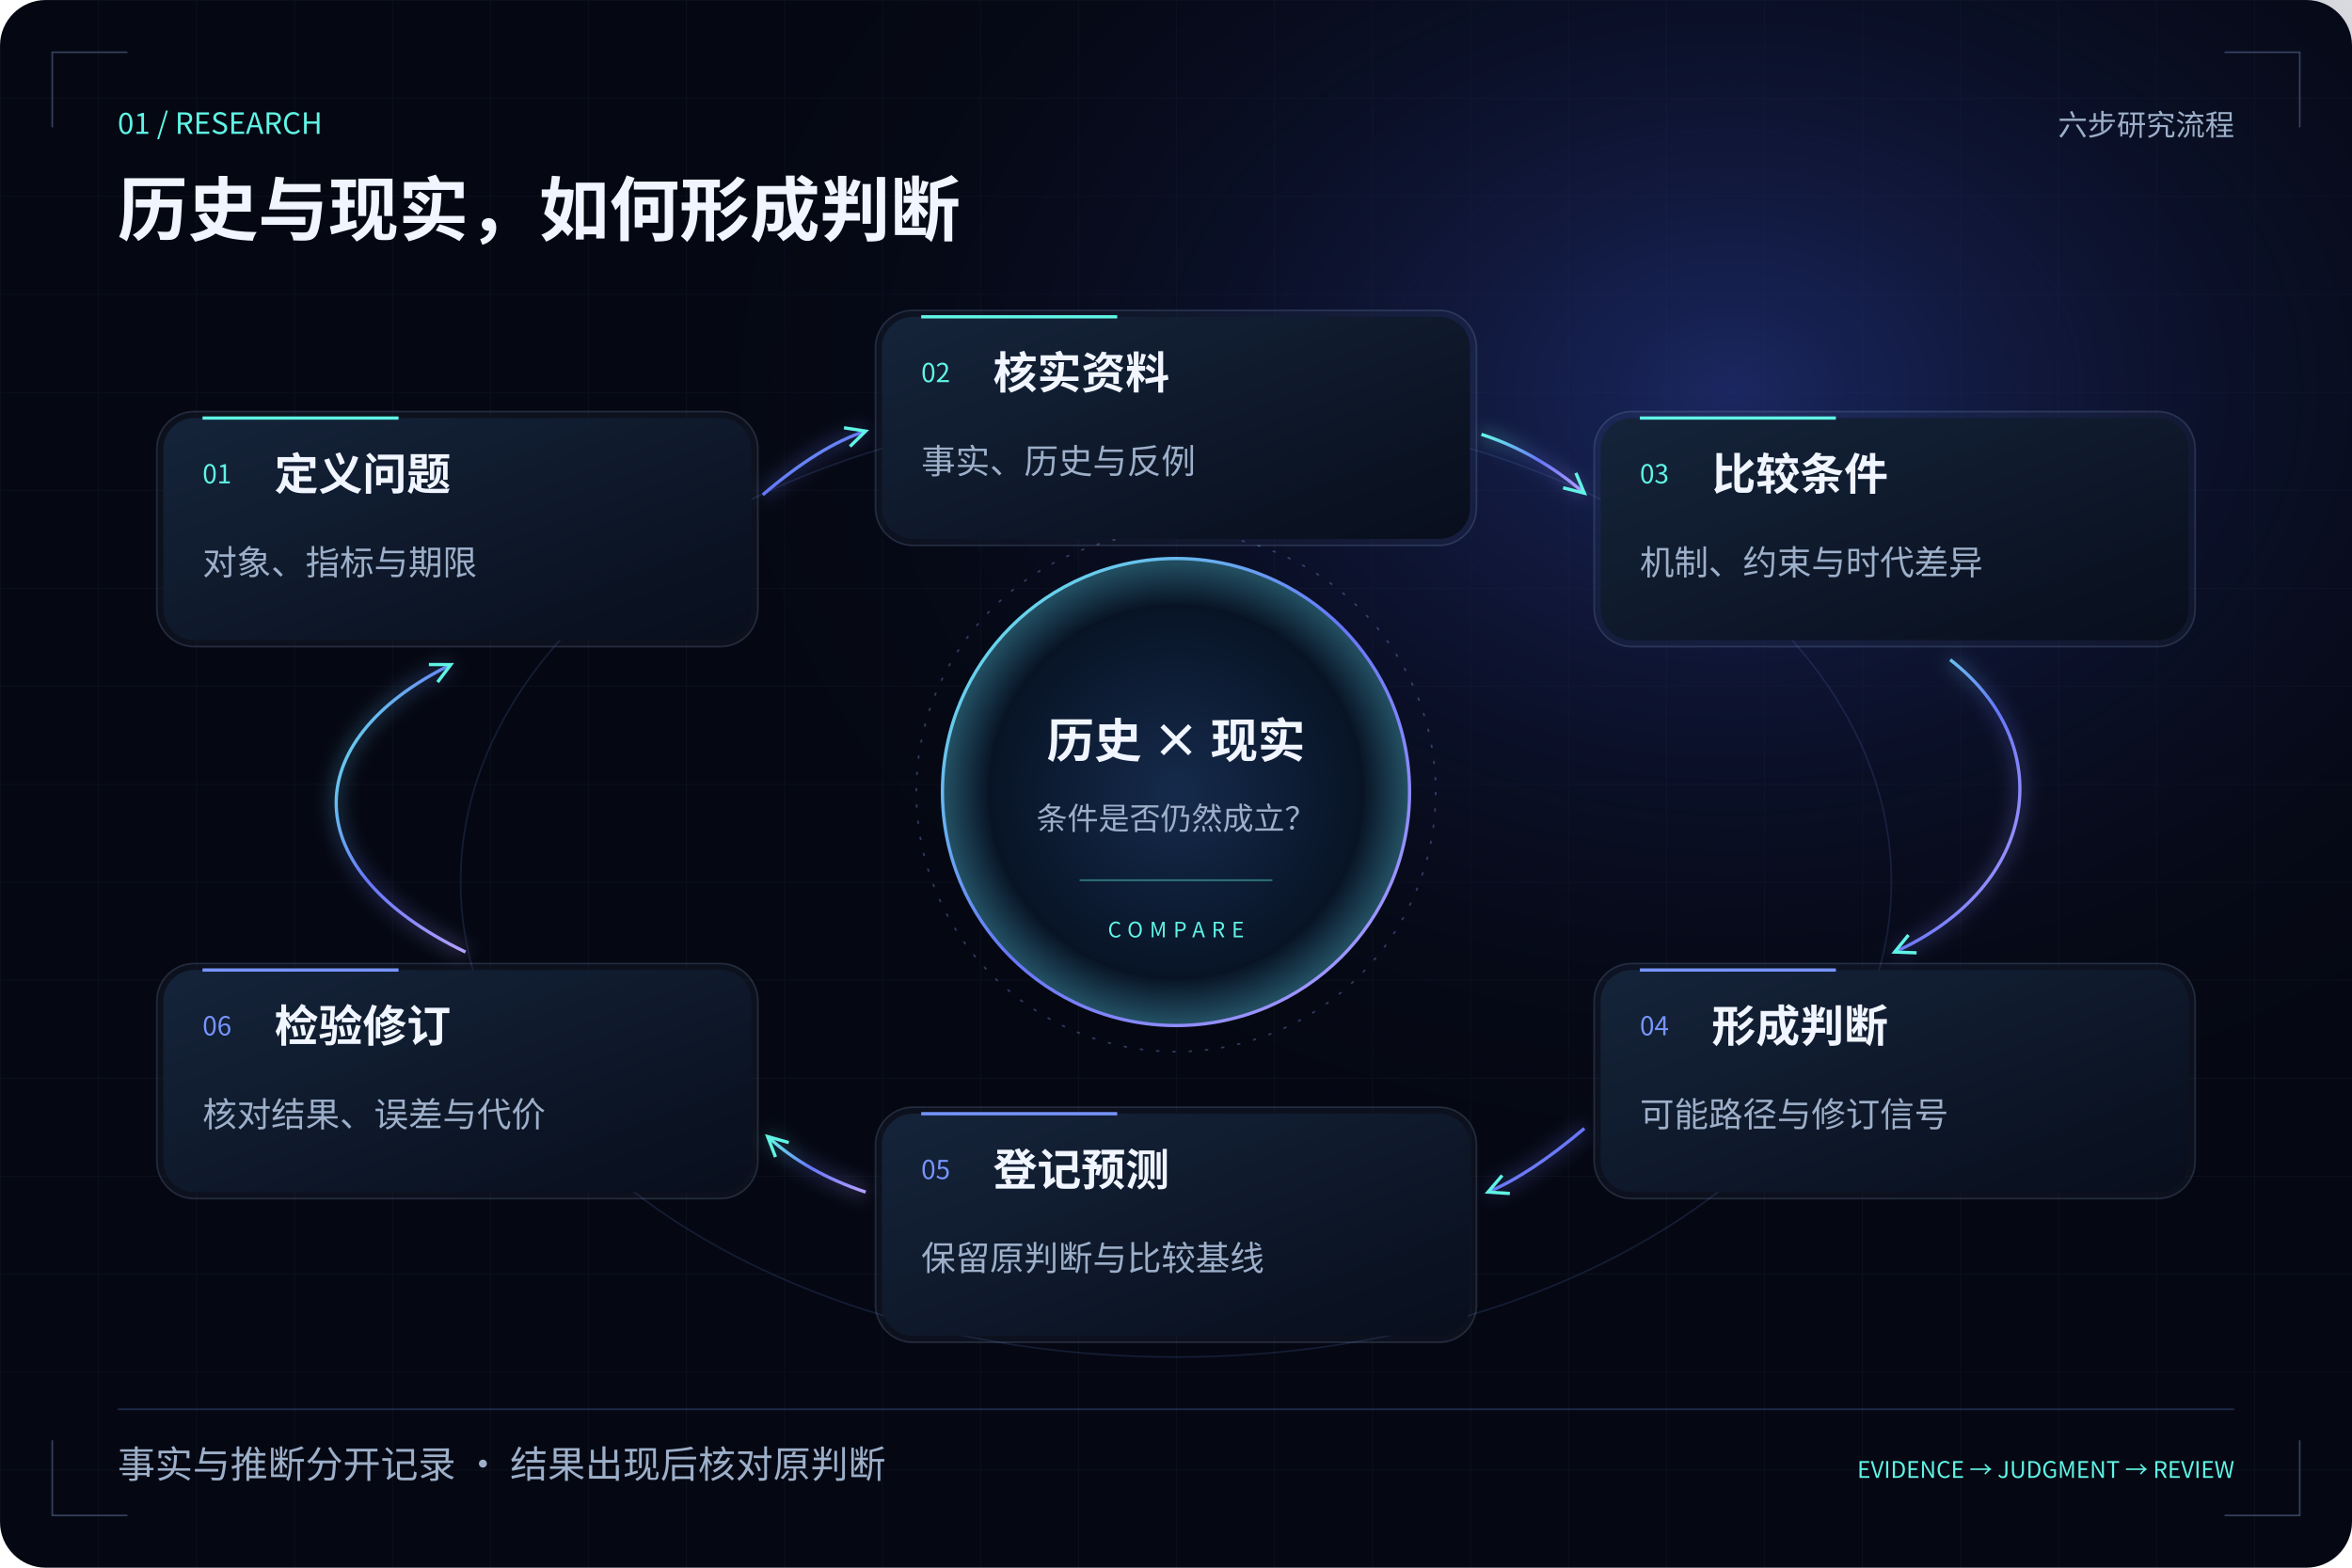
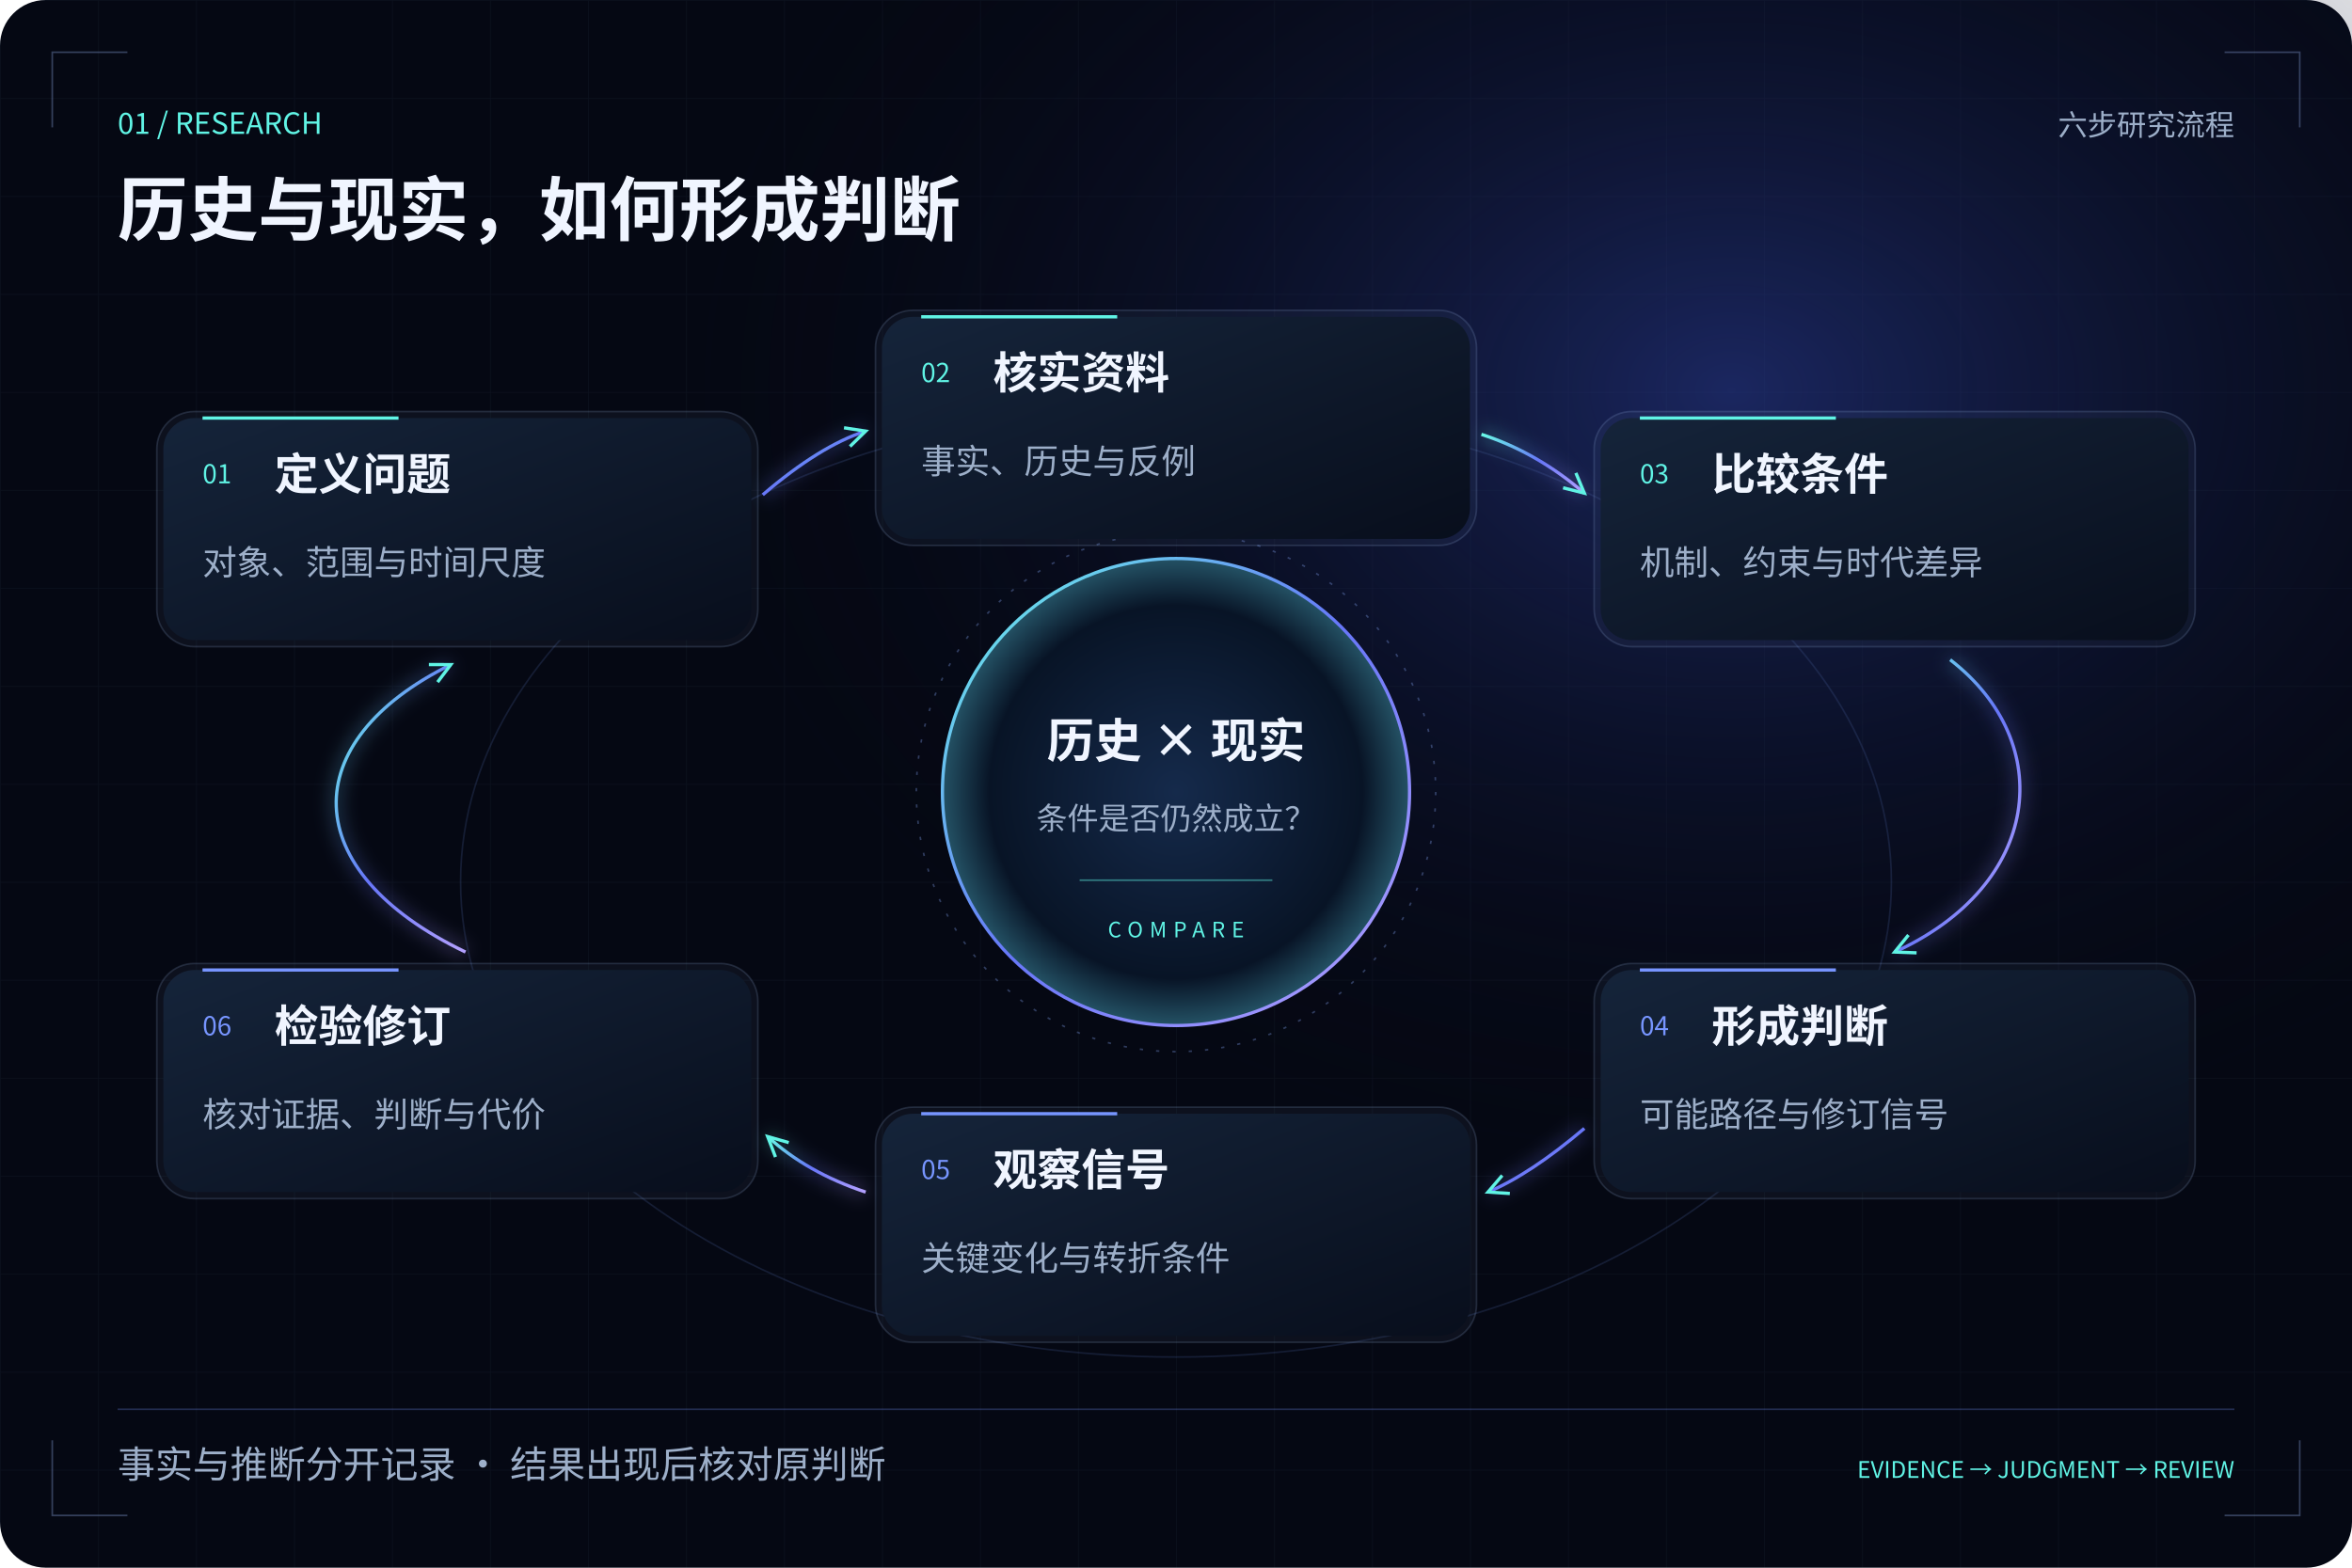
<svg xmlns="http://www.w3.org/2000/svg" width="1440" height="960" viewBox="0 0 1440 960" role="img" aria-labelledby="title desc">
  <defs>
    <radialGradient id="ambient">
      <stop stop-color="#263789" stop-opacity=".65" />
      <stop offset="1" stop-color="#050813" stop-opacity="0" />
    </radialGradient>
    <radialGradient id="core">
      <stop stop-color="#152A4B" />
      <stop offset=".8" stop-color="#081426" />
      <stop offset="1" stop-color="#245265" />
    </radialGradient>
    <linearGradient id="rim" x1="0" y1="0" x2="1" y2="1">
      <stop stop-color="#69FBE7" />
      <stop offset=".5" stop-color="#6776F8" />
      <stop offset="1" stop-color="#B5A2FF" />
    </linearGradient>
    <linearGradient id="plate" x1="0" y1="0" x2="1" y2="1">
      <stop stop-color="#15243A" />
      <stop offset="1" stop-color="#080E1C" />
    </linearGradient>
    <filter id="glow" x="-100%" y="-100%" width="300%" height="300%">
      <feGaussianBlur stdDeviation="5" />
    </filter>
    <filter id="soft" x="-100%" y="-100%" width="300%" height="300%">
      <feGaussianBlur stdDeviation="24" />
    </filter>
    <pattern id="grid" width="60" height="60" patternUnits="userSpaceOnUse">
      <path d="M60 0H0V60" stroke="#91B7EE" stroke-opacity=".045" fill="none" />
    </pattern>
    <marker id="arrow" markerWidth="9" markerHeight="9" refX="7" refY="4" orient="auto">
      <path d="M1 1L7 4L1 7" stroke="#60F4E5" fill="none" />
    </marker>
  </defs>
  <rect width="1440" height="960" rx="28" fill="#050813" />
  <rect width="1440" height="960" rx="28" fill="url(#grid)" />
  <ellipse cx="1060" cy="240" rx="650" ry="480" fill="url(#ambient)" />
  <path d="M32 78V32H78 M1362 32H1408V78 M32 882V928H78 M1362 928H1408V882" stroke="#6478A6" stroke-opacity=".5" fill="none" />
  <g font-family="'PingFang SC','Microsoft YaHei','Noto Sans CJK SC',sans-serif">
    <text x="72" y="82" font-size="18" fill="#60F4E5" font-weight="400" text-anchor="start">01 / RESEARCH</text>
    <text x="72" y="144" font-size="43" fill="#F0F5FF" font-weight="600" text-anchor="start">历史与现实，如何形成判断</text>
    <text x="1368" y="83" font-size="18" fill="#9DAFC9" font-weight="400" text-anchor="end">六步研究流程</text>
    <ellipse cx="720" cy="540" rx="438" ry="291" fill="none" stroke="#465C9B" stroke-opacity=".25" />
    <path d="M467 303 Q502 273 530 264" fill="none" stroke="url(#rim)" stroke-width="8" opacity=".23" filter="url(#glow)" />
    <path d="M467 303 Q502 273 530 264" fill="none" stroke="url(#rim)" stroke-width="2" marker-end="url(#arrow)" />
    <path d="M907 266 Q941 277 970 302" fill="none" stroke="url(#rim)" stroke-width="8" opacity=".23" filter="url(#glow)" />
    <path d="M907 266 Q941 277 970 302" fill="none" stroke="url(#rim)" stroke-width="2" marker-end="url(#arrow)" />
    <path d="M1194 404 C1260 455 1250 542 1160 583" fill="none" stroke="url(#rim)" stroke-width="8" opacity=".23" filter="url(#glow)" />
    <path d="M1194 404 C1260 455 1250 542 1160 583" fill="none" stroke="url(#rim)" stroke-width="2" marker-end="url(#arrow)" />
    <path d="M970 691 Q937 719 911 730" fill="none" stroke="url(#rim)" stroke-width="8" opacity=".23" filter="url(#glow)" />
    <path d="M970 691 Q937 719 911 730" fill="none" stroke="url(#rim)" stroke-width="2" marker-end="url(#arrow)" />
    <path d="M530 730 Q494 718 470 696" fill="none" stroke="url(#rim)" stroke-width="8" opacity=".23" filter="url(#glow)" />
    <path d="M530 730 Q494 718 470 696" fill="none" stroke="url(#rim)" stroke-width="2" marker-end="url(#arrow)" />
    <path d="M285 583 C181 533 181 454 276 407" fill="none" stroke="url(#rim)" stroke-width="8" opacity=".23" filter="url(#glow)" />
    <path d="M285 583 C181 533 181 454 276 407" fill="none" stroke="url(#rim)" stroke-width="2" marker-end="url(#arrow)" />
    <circle cx="720" cy="485" r="143" fill="url(#core)" />
    <circle cx="720" cy="485" r="143" fill="none" stroke="url(#rim)" stroke-width="2" />
    <circle cx="720" cy="485" r="159" fill="none" stroke="#7E9DEA" stroke-opacity=".35" stroke-dasharray="2 8" />
    <text x="720" y="464" font-size="29" fill="#F0F5FF" font-weight="600" text-anchor="middle">历史 × 现实</text>
    <text x="720" y="508" font-size="19" fill="#9DAFC9" font-weight="400" text-anchor="middle">条件是否仍然成立？</text>
    <path d="M661 539L779 539" fill="none" stroke="#60F4E5" stroke-opacity="0.45" stroke-width="1" />
    <text x="720" y="574" font-size="13" fill="#60F4E5" font-weight="400" text-anchor="middle" letter-spacing="4">COMPARE</text>
    <rect x="96" y="252" width="368" height="144" rx="23" fill="#50648B" fill-opacity=".1" stroke="#A9C8FF" stroke-opacity=".16" />
    <rect x="100" y="256" width="360" height="136" rx="19" fill="url(#plate)" />
    <path d="M124 256H244" stroke="#60F4E5" stroke-width="2" />
    <text x="124" y="296" font-size="16" fill="#60F4E5" font-weight="400" text-anchor="start">01</text>
    <text x="168" y="300" font-size="27" fill="#F0F5FF" font-weight="600" text-anchor="start">定义问题</text>
-     <text x="124" y="352" font-size="21" fill="#9DAFC9" font-weight="400" text-anchor="start">对象、指标与期限</text>
+     <text x="124" y="352" font-size="21" fill="#9DAFC9" font-weight="400" text-anchor="start">对象、范围与时间尺度</text>
    <rect x="536" y="190" width="368" height="144" rx="23" fill="#50648B" fill-opacity=".1" stroke="#A9C8FF" stroke-opacity=".16" />
    <rect x="540" y="194" width="360" height="136" rx="19" fill="url(#plate)" />
    <path d="M564 194H684" stroke="#60F4E5" stroke-width="2" />
    <text x="564" y="234" font-size="16" fill="#60F4E5" font-weight="400" text-anchor="start">02</text>
    <text x="608" y="238" font-size="27" fill="#F0F5FF" font-weight="600" text-anchor="start">核实资料</text>
    <text x="564" y="290" font-size="21" fill="#9DAFC9" font-weight="400" text-anchor="start">事实、历史与反例</text>
    <rect x="976" y="252" width="368" height="144" rx="23" fill="#50648B" fill-opacity=".1" stroke="#A9C8FF" stroke-opacity=".16" />
    <rect x="980" y="256" width="360" height="136" rx="19" fill="url(#plate)" />
    <path d="M1004 256H1124" stroke="#60F4E5" stroke-width="2" />
    <text x="1004" y="296" font-size="16" fill="#60F4E5" font-weight="400" text-anchor="start">03</text>
    <text x="1048" y="300" font-size="27" fill="#F0F5FF" font-weight="600" text-anchor="start">比较条件</text>
    <text x="1004" y="352" font-size="21" fill="#9DAFC9" font-weight="400" text-anchor="start">机制、约束与时代差异</text>
    <rect x="976" y="590" width="368" height="144" rx="23" fill="#50648B" fill-opacity=".1" stroke="#A9C8FF" stroke-opacity=".16" />
    <rect x="980" y="594" width="360" height="136" rx="19" fill="url(#plate)" />
    <path d="M1004 594H1124" stroke="#7795FF" stroke-width="2" />
    <text x="1004" y="634" font-size="16" fill="#7795FF" font-weight="400" text-anchor="start">04</text>
    <text x="1048" y="638" font-size="27" fill="#F0F5FF" font-weight="600" text-anchor="start">形成判断</text>
    <text x="1004" y="690" font-size="21" fill="#9DAFC9" font-weight="400" text-anchor="start">可能路径与修订信号</text>
    <rect x="536" y="678" width="368" height="144" rx="23" fill="#50648B" fill-opacity=".1" stroke="#A9C8FF" stroke-opacity=".16" />
    <rect x="540" y="682" width="360" height="136" rx="19" fill="url(#plate)" />
    <path d="M564 682H684" stroke="#7795FF" stroke-width="2" />
    <text x="564" y="722" font-size="16" fill="#7795FF" font-weight="400" text-anchor="start">05</text>
-     <text x="608" y="726" font-size="27" fill="#F0F5FF" font-weight="600" text-anchor="start">登记预测</text>
-     <text x="564" y="778" font-size="21" fill="#9DAFC9" font-weight="400" text-anchor="start">保留原判断与比较基线</text>
+     <text x="608" y="726" font-size="27" fill="#F0F5FF" font-weight="600" text-anchor="start">观察信号</text>
+     <text x="564" y="778" font-size="21" fill="#9DAFC9" font-weight="400" text-anchor="start">关键变化与转折条件</text>
    <rect x="96" y="590" width="368" height="144" rx="23" fill="#50648B" fill-opacity=".1" stroke="#A9C8FF" stroke-opacity=".16" />
    <rect x="100" y="594" width="360" height="136" rx="19" fill="url(#plate)" />
    <path d="M124 594H244" stroke="#7795FF" stroke-width="2" />
    <text x="124" y="634" font-size="16" fill="#7795FF" font-weight="400" text-anchor="start">06</text>
    <text x="168" y="638" font-size="27" fill="#F0F5FF" font-weight="600" text-anchor="start">检验修订</text>
-     <text x="124" y="690" font-size="21" fill="#9DAFC9" font-weight="400" text-anchor="start">核对结果、误差与代价</text>
+     <text x="124" y="690" font-size="21" fill="#9DAFC9" font-weight="400" text-anchor="start">核对证据、判断与代价</text>
    <path d="M72 863L1368 863" fill="none" stroke="#7795FF" stroke-opacity="0.25" stroke-width="1" />
    <text x="72" y="905" font-size="23" fill="#9DAFC9" font-weight="400" text-anchor="start">事实与推断分开记录 · 结果出现后核对原判断</text>
    <text x="1368" y="905" font-size="14" fill="#60F4E5" font-weight="400" text-anchor="end">EVIDENCE → JUDGMENT → REVIEW</text>
  </g>
</svg>
